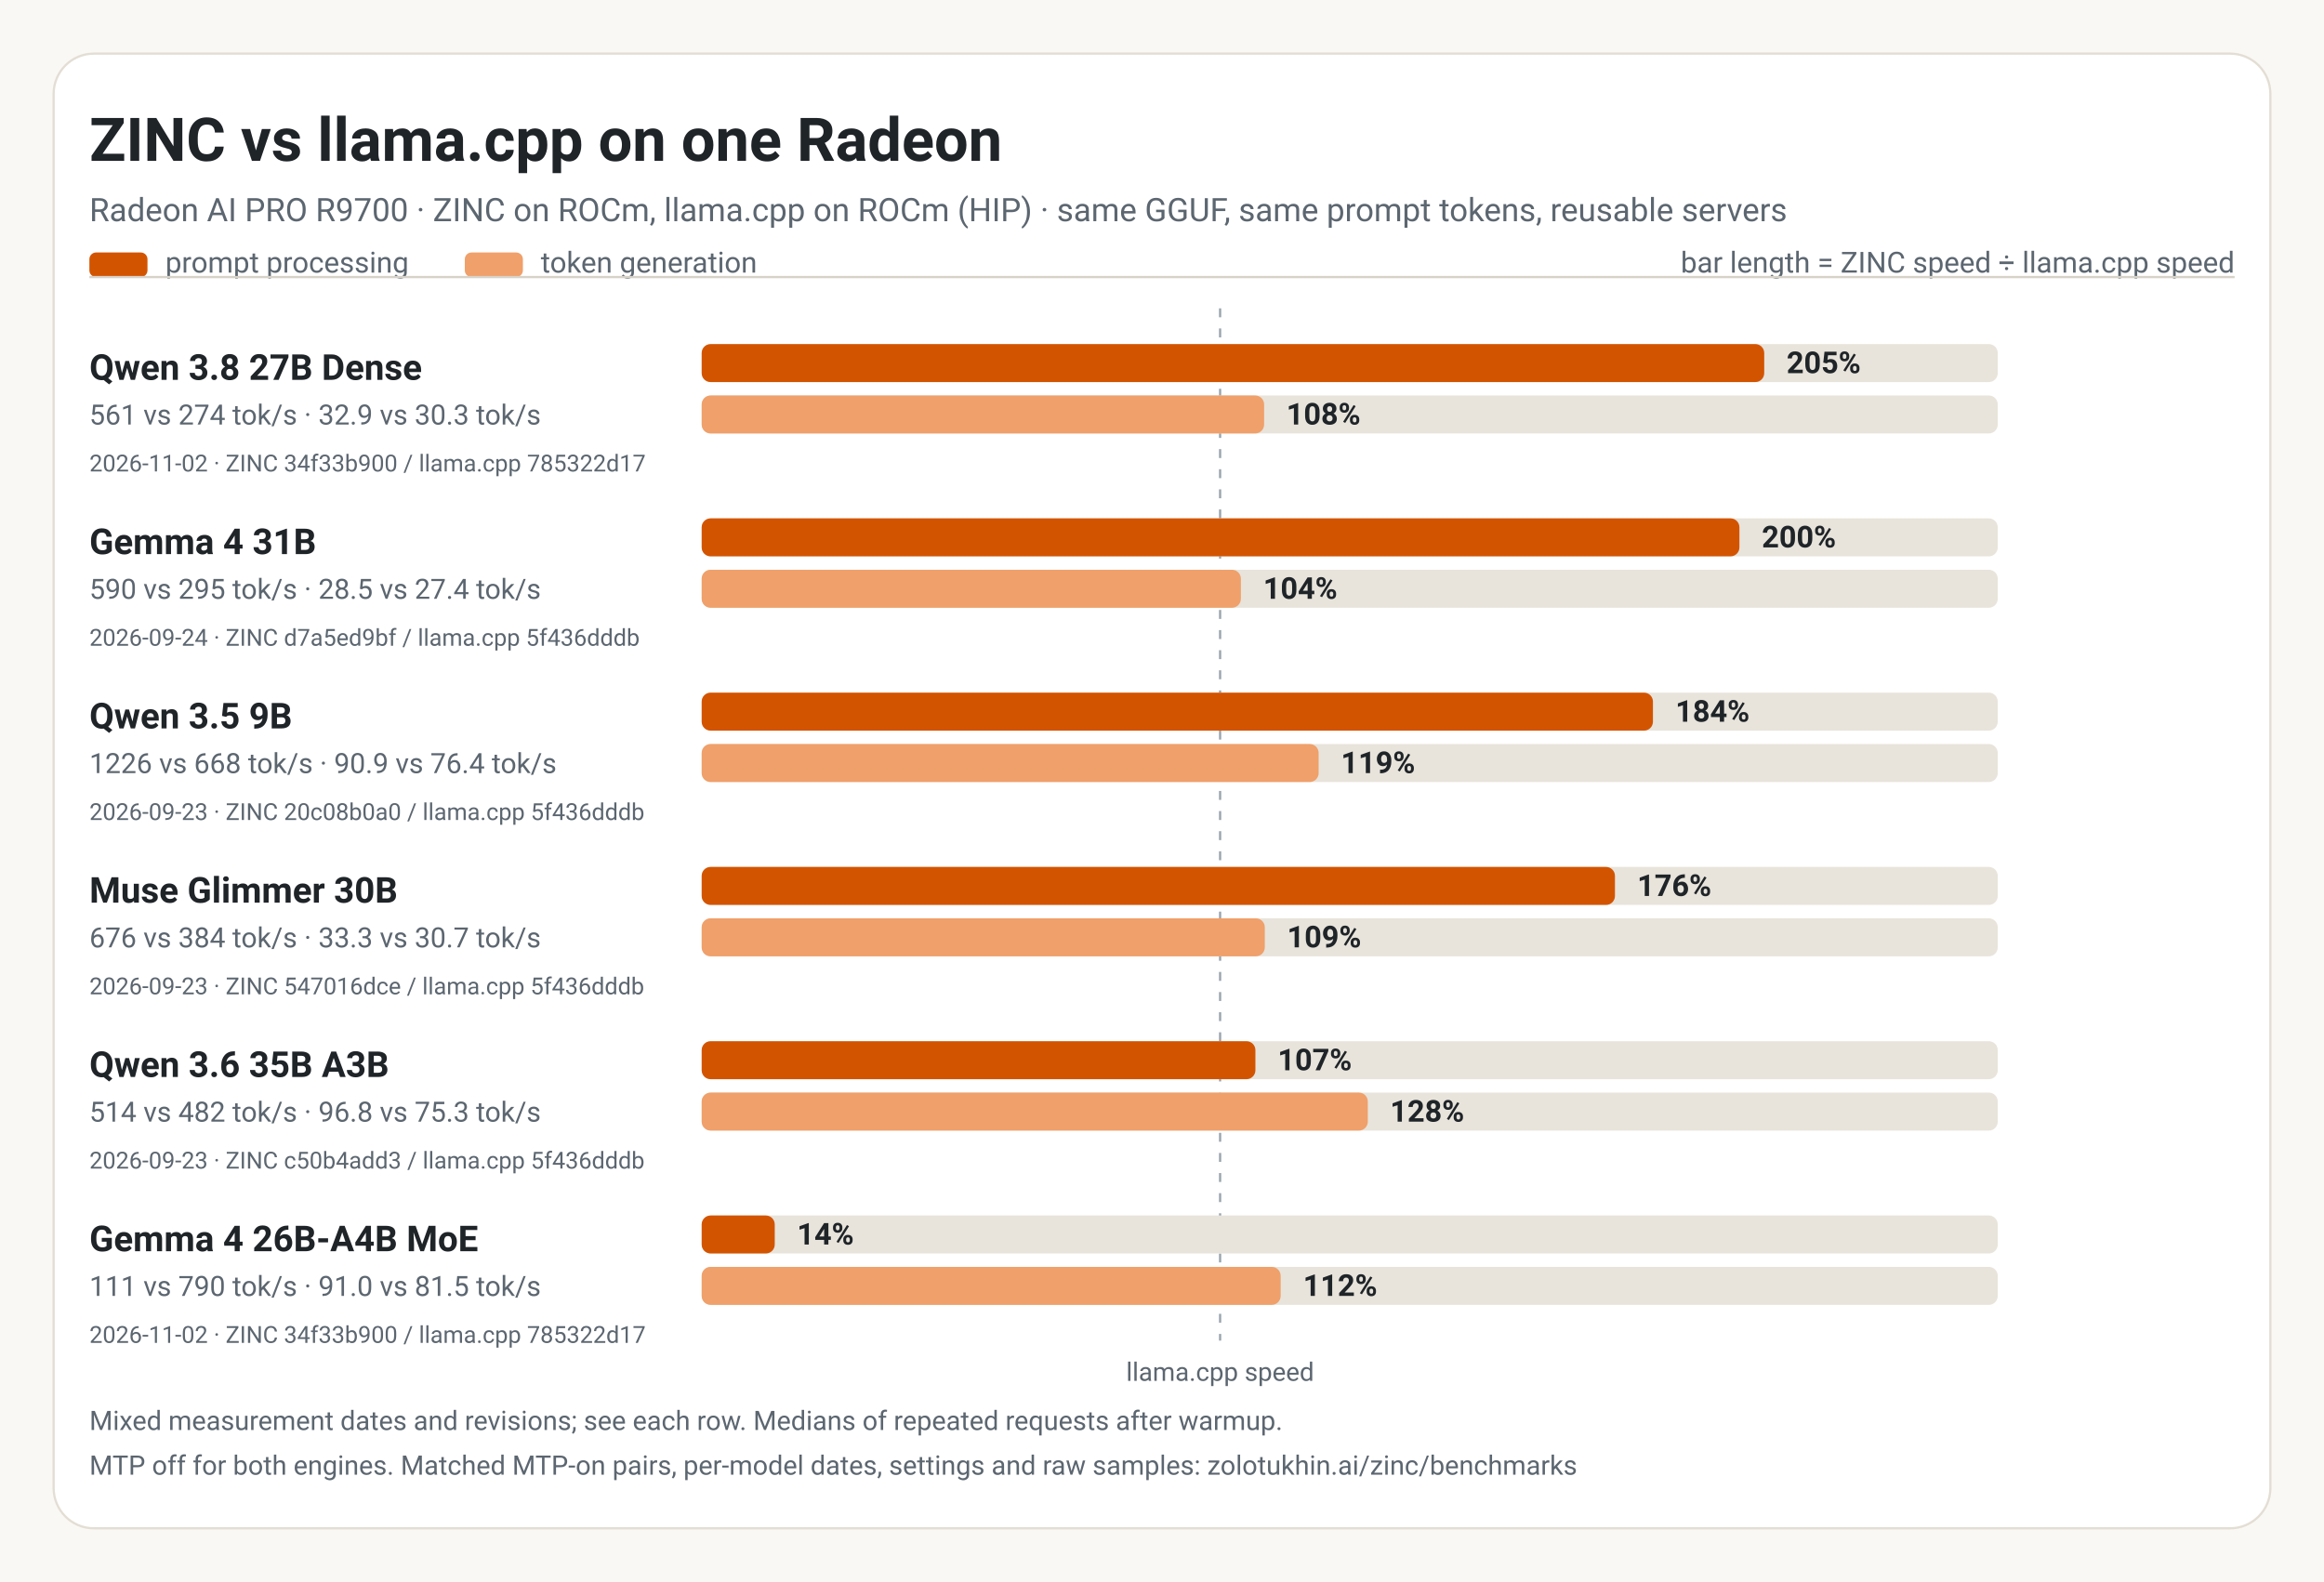
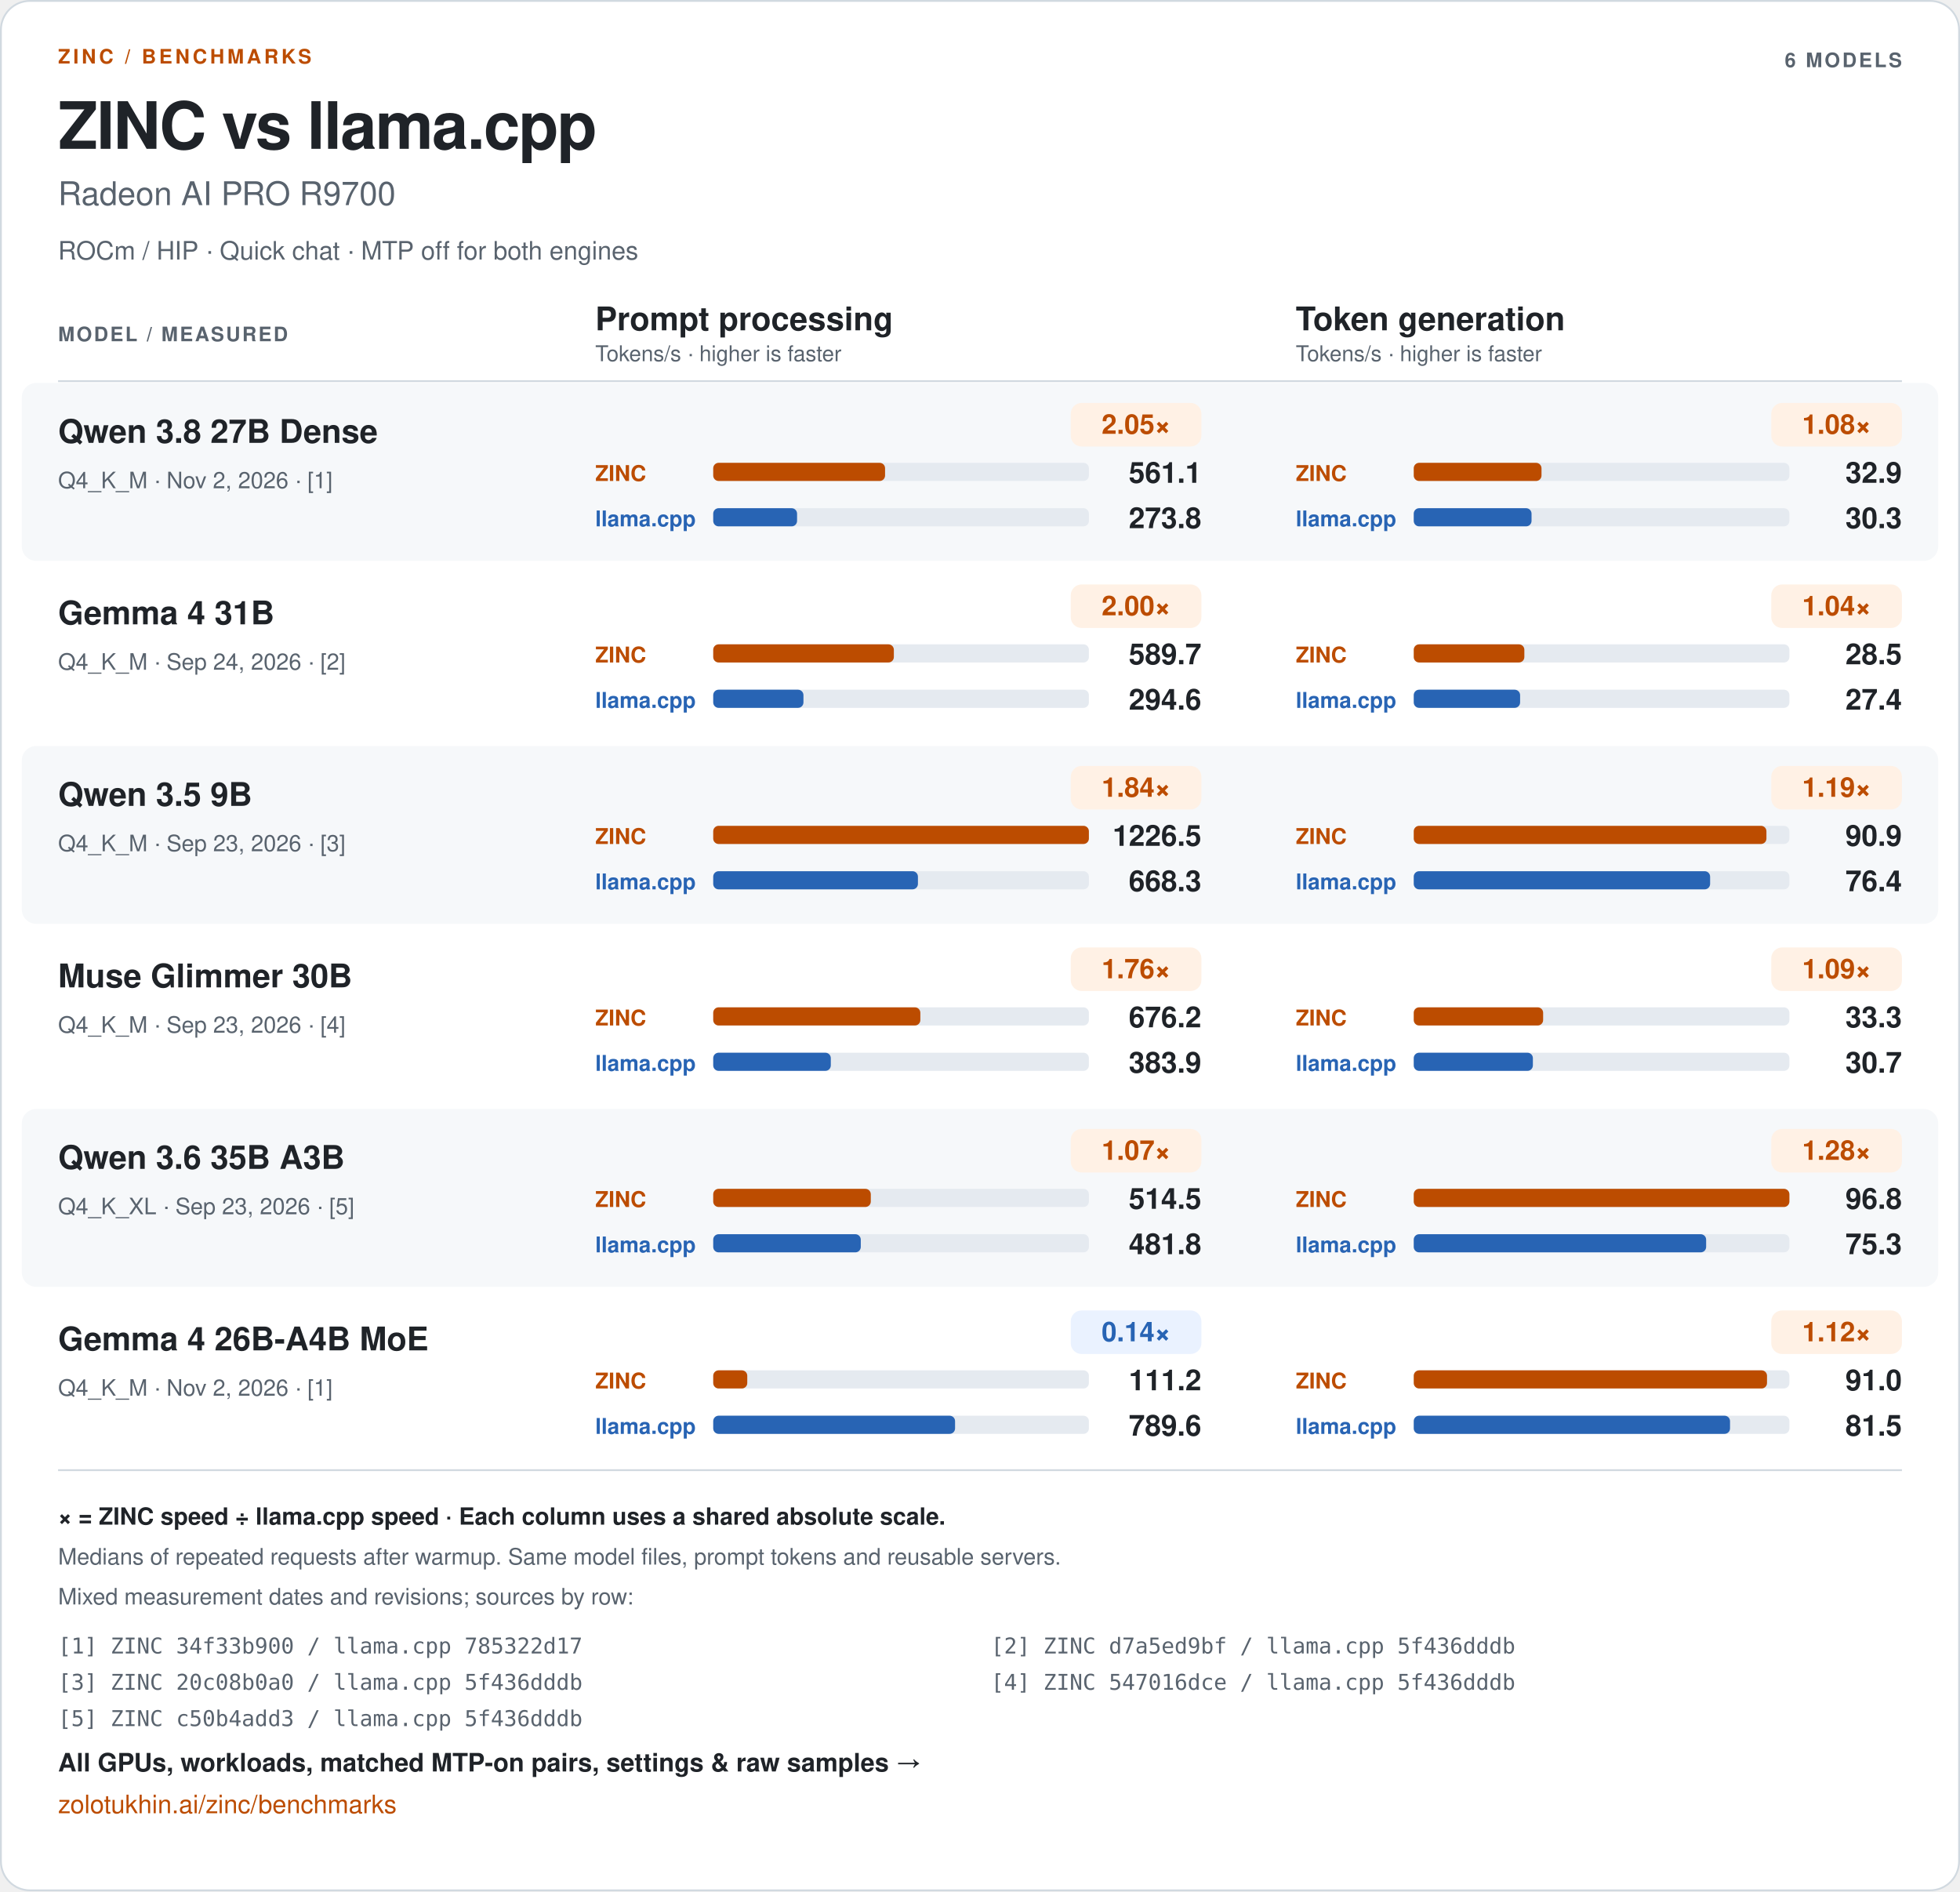
- <svg xmlns="http://www.w3.org/2000/svg" width="1040" height="708" viewBox="0 0 1040 708" role="img" aria-labelledby="title desc">
-   <rect width="1040" height="708" fill="#faf8f4" />
-   <rect x="24" y="24" width="992" height="660" rx="18" fill="#ffffff" stroke="#e3ded4" />
-   <g font-family="-apple-system, BlinkMacSystemFont, 'Segoe UI', Roboto, sans-serif" fill="#1f2428">
-     <text x="40" y="72" font-size="27" font-weight="700">ZINC vs llama.cpp on one Radeon</text>
-     <text x="40" y="99" font-size="14.5" fill="#5c6670">Radeon AI PRO R9700 · ZINC on ROCm, llama.cpp on ROCm (HIP) · same GGUF, same prompt tokens, reusable servers</text>
-     <rect x="40.0" y="113" width="26.0" height="11" rx="3" fill="#d35400" />
-     <text x="74" y="122" font-size="13" fill="#5c6670">prompt processing</text>
-     <rect x="208.0" y="113" width="26.0" height="11" rx="3" fill="#f0a06a" />
-     <text x="242" y="122" font-size="13" fill="#5c6670">token generation</text>
-     <text x="1000" y="122" font-size="13" text-anchor="end" fill="#5c6670">bar length = ZINC speed ÷ llama.cpp speed</text>
-     <line x1="40" y1="124" x2="1000" y2="124" stroke="#d7d2c8" />
-     <line x1="546" y1="138" x2="546" y2="600" stroke="#9aa4ae" stroke-dasharray="4 5" />
-     <text x="546" y="618" font-size="11.5" text-anchor="middle" fill="#5c6670">llama.cpp speed</text>
-     <text x="40" y="170" font-size="16" font-weight="600">Qwen 3.8 27B Dense</text>
-     <text x="40" y="190" font-size="12.5" fill="#5c6670">561 vs 274 tok/s · 32.9 vs 30.3 tok/s</text>
-     <text x="40" y="211" font-size="10.5" fill="#5c6670">2026-11-02 · ZINC 34f33b900 / llama.cpp 785322d17</text>
-     <rect x="314.0" y="154" width="580.0" height="17" rx="4" fill="#e8e4db" />
-     <rect x="314.0" y="154" width="475.5" height="17" rx="4" fill="#d35400" />
-     <text x="799.498" y="167" font-size="13.5" font-weight="700" fill="#1f2428">205%</text>
-     <rect x="314.0" y="177" width="580.0" height="17" rx="4" fill="#e8e4db" />
-     <rect x="314.0" y="177" width="251.7" height="17" rx="4" fill="#f0a06a" />
-     <text x="575.652" y="190" font-size="13.5" font-weight="700" fill="#1f2428">108%</text>
-     <text x="40" y="248" font-size="16" font-weight="600">Gemma 4 31B</text>
-     <text x="40" y="268" font-size="12.5" fill="#5c6670">590 vs 295 tok/s · 28.5 vs 27.4 tok/s</text>
-     <text x="40" y="289" font-size="10.5" fill="#5c6670">2026-09-24 · ZINC d7a5ed9bf / llama.cpp 5f436dddb</text>
-     <rect x="314.0" y="232" width="580.0" height="17" rx="4" fill="#e8e4db" />
-     <rect x="314.0" y="232" width="464.4" height="17" rx="4" fill="#d35400" />
-     <text x="788.416" y="245" font-size="13.5" font-weight="700" fill="#1f2428">200%</text>
-     <rect x="314.0" y="255" width="580.0" height="17" rx="4" fill="#e8e4db" />
-     <rect x="314.0" y="255" width="241.3" height="17" rx="4" fill="#f0a06a" />
-     <text x="565.28" y="268" font-size="13.5" font-weight="700" fill="#1f2428">104%</text>
-     <text x="40" y="326" font-size="16" font-weight="600">Qwen 3.5 9B</text>
-     <text x="40" y="346" font-size="12.5" fill="#5c6670">1226 vs 668 tok/s · 90.9 vs 76.4 tok/s</text>
-     <text x="40" y="367" font-size="10.5" fill="#5c6670">2026-09-23 · ZINC 20c08b0a0 / llama.cpp 5f436dddb</text>
-     <rect x="314.0" y="310" width="580.0" height="17" rx="4" fill="#e8e4db" />
-     <rect x="314.0" y="310" width="425.7" height="17" rx="4" fill="#d35400" />
-     <text x="749.749" y="323" font-size="13.5" font-weight="700" fill="#1f2428">184%</text>
-     <rect x="314.0" y="333" width="580.0" height="17" rx="4" fill="#e8e4db" />
-     <rect x="314.0" y="333" width="276.1" height="17" rx="4" fill="#f0a06a" />
-     <text x="600.08" y="346" font-size="13.5" font-weight="700" fill="#1f2428">119%</text>
-     <text x="40" y="404" font-size="16" font-weight="600">Muse Glimmer 30B</text>
-     <text x="40" y="424" font-size="12.5" fill="#5c6670">676 vs 384 tok/s · 33.3 vs 30.7 tok/s</text>
-     <text x="40" y="445" font-size="10.5" fill="#5c6670">2026-09-23 · ZINC 547016dce / llama.cpp 5f436dddb</text>
-     <rect x="314.0" y="388" width="580.0" height="17" rx="4" fill="#e8e4db" />
-     <rect x="314.0" y="388" width="408.7" height="17" rx="4" fill="#d35400" />
-     <text x="732.66" y="401" font-size="13.5" font-weight="700" fill="#1f2428">176%</text>
-     <rect x="314.0" y="411" width="580.0" height="17" rx="4" fill="#e8e4db" />
-     <rect x="314.0" y="411" width="252.0" height="17" rx="4" fill="#f0a06a" />
-     <text x="575.976" y="424" font-size="13.5" font-weight="700" fill="#1f2428">109%</text>
-     <text x="40" y="482" font-size="16" font-weight="600">Qwen 3.6 35B A3B</text>
-     <text x="40" y="502" font-size="12.5" fill="#5c6670">514 vs 482 tok/s · 96.8 vs 75.3 tok/s</text>
-     <text x="40" y="523" font-size="10.5" fill="#5c6670">2026-09-23 · ZINC c50b4add3 / llama.cpp 5f436dddb</text>
-     <rect x="314.0" y="466" width="580.0" height="17" rx="4" fill="#e8e4db" />
-     <rect x="314.0" y="466" width="247.8" height="17" rx="4" fill="#d35400" />
-     <text x="571.756" y="479" font-size="13.5" font-weight="700" fill="#1f2428">107%</text>
-     <rect x="314.0" y="489" width="580.0" height="17" rx="4" fill="#e8e4db" />
-     <rect x="314.0" y="489" width="298.1" height="17" rx="4" fill="#f0a06a" />
-     <text x="622.068" y="502" font-size="13.5" font-weight="700" fill="#1f2428">128%</text>
-     <text x="40" y="560" font-size="16" font-weight="600">Gemma 4 26B-A4B MoE</text>
-     <text x="40" y="580" font-size="12.5" fill="#5c6670">111 vs 790 tok/s · 91.0 vs 81.5 tok/s</text>
-     <text x="40" y="601" font-size="10.5" fill="#5c6670">2026-11-02 · ZINC 34f33b900 / llama.cpp 785322d17</text>
-     <rect x="314.0" y="544" width="580.0" height="17" rx="4" fill="#e8e4db" />
-     <rect x="314.0" y="544" width="32.7" height="17" rx="4" fill="#d35400" />
-     <text x="356.668" y="557" font-size="13.5" font-weight="700" fill="#1f2428">14%</text>
-     <rect x="314.0" y="567" width="580.0" height="17" rx="4" fill="#e8e4db" />
-     <rect x="314.0" y="567" width="259.1" height="17" rx="4" fill="#f0a06a" />
-     <text x="583.131" y="580" font-size="13.5" font-weight="700" fill="#1f2428">112%</text>
-     <text x="40" y="640" font-size="12" fill="#5c6670">Mixed measurement dates and revisions; see each row. Medians of repeated requests after warmup.</text>
-     <text x="40" y="660" font-size="12" fill="#5c6670">MTP off for both engines. Matched MTP-on pairs, per-model dates, settings and raw samples: zolotukhin.ai/zinc/benchmarks</text>
+ <svg xmlns="http://www.w3.org/2000/svg" width="1080" height="1042" viewBox="0 0 1080 1042" role="img" aria-labelledby="title desc">
+   <rect x="0.5" y="0.5" width="1079" height="1041" rx="16" fill="#ffffff" stroke="#d1d9e0" />
+   <g font-family="-apple-system, BlinkMacSystemFont, 'Segoe UI', Helvetica, Arial, sans-serif" fill="#1f2328" style="font-variant-numeric:tabular-nums">
+     <text x="32" y="35" font-size="11" fill="#bc4c00" font-weight="700" letter-spacing="1.6">ZINC  /  BENCHMARKS</text>
+     <text x="32" y="82" font-size="36" fill="#1f2328" font-weight="700" letter-spacing="-0.8">ZINC vs llama.cpp</text>
+     <text x="32" y="113" font-size="18" fill="#59636e">Radeon AI PRO R9700</text>
+     <text x="32" y="143" font-size="14" fill="#59636e">ROCm / HIP · Quick chat · MTP off for both engines</text>
+     <text x="1048" y="37" font-size="11" fill="#59636e" text-anchor="end" font-weight="600" letter-spacing="1.2">6 MODELS</text>
+     <text x="32" y="188" font-size="11" fill="#59636e" font-weight="600" letter-spacing="1">MODEL / MEASURED</text>
+     <text x="328" y="182" font-size="18" fill="#1f2328" font-weight="600">Prompt processing</text>
+     <text x="714" y="182" font-size="18" fill="#1f2328" font-weight="600">Token generation</text>
+     <text x="328" y="199" font-size="12" fill="#59636e">Tokens/s · higher is faster</text>
+     <text x="714" y="199" font-size="12" fill="#59636e">Tokens/s · higher is faster</text>
+     <path d="M32 210H1048" stroke="#d1d9e0" />
+     <rect x="12" y="211" width="1056" height="98" rx="8" fill="#f6f8fa" />
+     <text x="32" y="244" font-size="18" fill="#1f2328" font-weight="600">Qwen 3.8 27B Dense</text>
+     <text x="32" y="269" font-size="12.5" fill="#59636e">Q4_K_M · Nov 2, 2026 · [1]</text>
+     <rect x="590" y="222" width="72" height="24" rx="6" fill="#fff1e5" />
+     <text x="626" y="239" font-size="15" fill="#bc4c00" font-weight="700" text-anchor="middle">2.05×</text>
+     <text x="328" y="265" font-size="12" fill="#bc4c00" font-weight="600">ZINC</text>
+     <rect x="393" y="255" width="207" height="10" rx="3" fill="#e5eaf0" />
+     <rect x="393" y="255" width="94.69" height="10" rx="3" fill="#bc4c00" />
+     <text x="662" y="266" font-size="16" fill="#1f2328" text-anchor="end" font-weight="600">561.1</text>
+     <text x="328" y="290" font-size="12" fill="#2864b4" font-weight="600">llama.cpp</text>
+     <rect x="393" y="280" width="207" height="10" rx="3" fill="#e5eaf0" />
+     <rect x="393" y="280" width="46.2" height="10" rx="3" fill="#2864b4" />
+     <text x="662" y="291" font-size="16" fill="#1f2328" text-anchor="end" font-weight="600">273.8</text>
+     <rect x="976" y="222" width="72" height="24" rx="6" fill="#fff1e5" />
+     <text x="1012" y="239" font-size="15" fill="#bc4c00" font-weight="700" text-anchor="middle">1.08×</text>
+     <text x="714" y="265" font-size="12" fill="#bc4c00" font-weight="600">ZINC</text>
+     <rect x="779" y="255" width="207" height="10" rx="3" fill="#e5eaf0" />
+     <rect x="779" y="255" width="70.4" height="10" rx="3" fill="#bc4c00" />
+     <text x="1048" y="266" font-size="16" fill="#1f2328" text-anchor="end" font-weight="600">32.9</text>
+     <text x="714" y="290" font-size="12" fill="#2864b4" font-weight="600">llama.cpp</text>
+     <rect x="779" y="280" width="207" height="10" rx="3" fill="#e5eaf0" />
+     <rect x="779" y="280" width="64.91" height="10" rx="3" fill="#2864b4" />
+     <text x="1048" y="291" font-size="16" fill="#1f2328" text-anchor="end" font-weight="600">30.3</text>
+     <text x="32" y="344" font-size="18" fill="#1f2328" font-weight="600">Gemma 4 31B</text>
+     <text x="32" y="369" font-size="12.5" fill="#59636e">Q4_K_M · Sep 24, 2026 · [2]</text>
+     <rect x="590" y="322" width="72" height="24" rx="6" fill="#fff1e5" />
+     <text x="626" y="339" font-size="15" fill="#bc4c00" font-weight="700" text-anchor="middle">2.00×</text>
+     <text x="328" y="365" font-size="12" fill="#bc4c00" font-weight="600">ZINC</text>
+     <rect x="393" y="355" width="207" height="10" rx="3" fill="#e5eaf0" />
+     <rect x="393" y="355" width="99.53" height="10" rx="3" fill="#bc4c00" />
+     <text x="662" y="366" font-size="16" fill="#1f2328" text-anchor="end" font-weight="600">589.7</text>
+     <text x="328" y="390" font-size="12" fill="#2864b4" font-weight="600">llama.cpp</text>
+     <rect x="393" y="380" width="207" height="10" rx="3" fill="#e5eaf0" />
+     <rect x="393" y="380" width="49.72" height="10" rx="3" fill="#2864b4" />
+     <text x="662" y="391" font-size="16" fill="#1f2328" text-anchor="end" font-weight="600">294.6</text>
+     <rect x="976" y="322" width="72" height="24" rx="6" fill="#fff1e5" />
+     <text x="1012" y="339" font-size="15" fill="#bc4c00" font-weight="700" text-anchor="middle">1.04×</text>
+     <text x="714" y="365" font-size="12" fill="#bc4c00" font-weight="600">ZINC</text>
+     <rect x="779" y="355" width="207" height="10" rx="3" fill="#e5eaf0" />
+     <rect x="779" y="355" width="60.95" height="10" rx="3" fill="#bc4c00" />
+     <text x="1048" y="366" font-size="16" fill="#1f2328" text-anchor="end" font-weight="600">28.5</text>
+     <text x="714" y="390" font-size="12" fill="#2864b4" font-weight="600">llama.cpp</text>
+     <rect x="779" y="380" width="207" height="10" rx="3" fill="#e5eaf0" />
+     <rect x="779" y="380" width="58.61" height="10" rx="3" fill="#2864b4" />
+     <text x="1048" y="391" font-size="16" fill="#1f2328" text-anchor="end" font-weight="600">27.4</text>
+     <rect x="12" y="411" width="1056" height="98" rx="8" fill="#f6f8fa" />
+     <text x="32" y="444" font-size="18" fill="#1f2328" font-weight="600">Qwen 3.5 9B</text>
+     <text x="32" y="469" font-size="12.5" fill="#59636e">Q4_K_M · Sep 23, 2026 · [3]</text>
+     <rect x="590" y="422" width="72" height="24" rx="6" fill="#fff1e5" />
+     <text x="626" y="439" font-size="15" fill="#bc4c00" font-weight="700" text-anchor="middle">1.84×</text>
+     <text x="328" y="465" font-size="12" fill="#bc4c00" font-weight="600">ZINC</text>
+     <rect x="393" y="455" width="207" height="10" rx="3" fill="#e5eaf0" />
+     <rect x="393" y="455" width="207" height="10" rx="3" fill="#bc4c00" />
+     <text x="662" y="466" font-size="16" fill="#1f2328" text-anchor="end" font-weight="600">1226.5</text>
+     <text x="328" y="490" font-size="12" fill="#2864b4" font-weight="600">llama.cpp</text>
+     <rect x="393" y="480" width="207" height="10" rx="3" fill="#e5eaf0" />
+     <rect x="393" y="480" width="112.8" height="10" rx="3" fill="#2864b4" />
+     <text x="662" y="491" font-size="16" fill="#1f2328" text-anchor="end" font-weight="600">668.3</text>
+     <rect x="976" y="422" width="72" height="24" rx="6" fill="#fff1e5" />
+     <text x="1012" y="439" font-size="15" fill="#bc4c00" font-weight="700" text-anchor="middle">1.19×</text>
+     <text x="714" y="465" font-size="12" fill="#bc4c00" font-weight="600">ZINC</text>
+     <rect x="779" y="455" width="207" height="10" rx="3" fill="#e5eaf0" />
+     <rect x="779" y="455" width="194.34" height="10" rx="3" fill="#bc4c00" />
+     <text x="1048" y="466" font-size="16" fill="#1f2328" text-anchor="end" font-weight="600">90.9</text>
+     <text x="714" y="490" font-size="12" fill="#2864b4" font-weight="600">llama.cpp</text>
+     <rect x="779" y="480" width="207" height="10" rx="3" fill="#e5eaf0" />
+     <rect x="779" y="480" width="163.31" height="10" rx="3" fill="#2864b4" />
+     <text x="1048" y="491" font-size="16" fill="#1f2328" text-anchor="end" font-weight="600">76.4</text>
+     <text x="32" y="544" font-size="18" fill="#1f2328" font-weight="600">Muse Glimmer 30B</text>
+     <text x="32" y="569" font-size="12.5" fill="#59636e">Q4_K_M · Sep 23, 2026 · [4]</text>
+     <rect x="590" y="522" width="72" height="24" rx="6" fill="#fff1e5" />
+     <text x="626" y="539" font-size="15" fill="#bc4c00" font-weight="700" text-anchor="middle">1.76×</text>
+     <text x="328" y="565" font-size="12" fill="#bc4c00" font-weight="600">ZINC</text>
+     <rect x="393" y="555" width="207" height="10" rx="3" fill="#e5eaf0" />
+     <rect x="393" y="555" width="114.13" height="10" rx="3" fill="#bc4c00" />
+     <text x="662" y="566" font-size="16" fill="#1f2328" text-anchor="end" font-weight="600">676.2</text>
+     <text x="328" y="590" font-size="12" fill="#2864b4" font-weight="600">llama.cpp</text>
+     <rect x="393" y="580" width="207" height="10" rx="3" fill="#e5eaf0" />
+     <rect x="393" y="580" width="64.79" height="10" rx="3" fill="#2864b4" />
+     <text x="662" y="591" font-size="16" fill="#1f2328" text-anchor="end" font-weight="600">383.9</text>
+     <rect x="976" y="522" width="72" height="24" rx="6" fill="#fff1e5" />
+     <text x="1012" y="539" font-size="15" fill="#bc4c00" font-weight="700" text-anchor="middle">1.09×</text>
+     <text x="714" y="565" font-size="12" fill="#bc4c00" font-weight="600">ZINC</text>
+     <rect x="779" y="555" width="207" height="10" rx="3" fill="#e5eaf0" />
+     <rect x="779" y="555" width="71.3" height="10" rx="3" fill="#bc4c00" />
+     <text x="1048" y="566" font-size="16" fill="#1f2328" text-anchor="end" font-weight="600">33.3</text>
+     <text x="714" y="590" font-size="12" fill="#2864b4" font-weight="600">llama.cpp</text>
+     <rect x="779" y="580" width="207" height="10" rx="3" fill="#e5eaf0" />
+     <rect x="779" y="580" width="65.65" height="10" rx="3" fill="#2864b4" />
+     <text x="1048" y="591" font-size="16" fill="#1f2328" text-anchor="end" font-weight="600">30.7</text>
+     <rect x="12" y="611" width="1056" height="98" rx="8" fill="#f6f8fa" />
+     <text x="32" y="644" font-size="18" fill="#1f2328" font-weight="600">Qwen 3.6 35B A3B</text>
+     <text x="32" y="669" font-size="12.5" fill="#59636e">Q4_K_XL · Sep 23, 2026 · [5]</text>
+     <rect x="590" y="622" width="72" height="24" rx="6" fill="#fff1e5" />
+     <text x="626" y="639" font-size="15" fill="#bc4c00" font-weight="700" text-anchor="middle">1.07×</text>
+     <text x="328" y="665" font-size="12" fill="#bc4c00" font-weight="600">ZINC</text>
+     <rect x="393" y="655" width="207" height="10" rx="3" fill="#e5eaf0" />
+     <rect x="393" y="655" width="86.83" height="10" rx="3" fill="#bc4c00" />
+     <text x="662" y="666" font-size="16" fill="#1f2328" text-anchor="end" font-weight="600">514.5</text>
+     <text x="328" y="690" font-size="12" fill="#2864b4" font-weight="600">llama.cpp</text>
+     <rect x="393" y="680" width="207" height="10" rx="3" fill="#e5eaf0" />
+     <rect x="393" y="680" width="81.31" height="10" rx="3" fill="#2864b4" />
+     <text x="662" y="691" font-size="16" fill="#1f2328" text-anchor="end" font-weight="600">481.8</text>
+     <rect x="976" y="622" width="72" height="24" rx="6" fill="#fff1e5" />
+     <text x="1012" y="639" font-size="15" fill="#bc4c00" font-weight="700" text-anchor="middle">1.28×</text>
+     <text x="714" y="665" font-size="12" fill="#bc4c00" font-weight="600">ZINC</text>
+     <rect x="779" y="655" width="207" height="10" rx="3" fill="#e5eaf0" />
+     <rect x="779" y="655" width="207" height="10" rx="3" fill="#bc4c00" />
+     <text x="1048" y="666" font-size="16" fill="#1f2328" text-anchor="end" font-weight="600">96.8</text>
+     <text x="714" y="690" font-size="12" fill="#2864b4" font-weight="600">llama.cpp</text>
+     <rect x="779" y="680" width="207" height="10" rx="3" fill="#e5eaf0" />
+     <rect x="779" y="680" width="161.12" height="10" rx="3" fill="#2864b4" />
+     <text x="1048" y="691" font-size="16" fill="#1f2328" text-anchor="end" font-weight="600">75.3</text>
+     <text x="32" y="744" font-size="18" fill="#1f2328" font-weight="600">Gemma 4 26B-A4B MoE</text>
+     <text x="32" y="769" font-size="12.5" fill="#59636e">Q4_K_M · Nov 2, 2026 · [1]</text>
+     <rect x="590" y="722" width="72" height="24" rx="6" fill="#eaf2ff" />
+     <text x="626" y="739" font-size="15" fill="#2864b4" font-weight="700" text-anchor="middle">0.14×</text>
+     <text x="328" y="765" font-size="12" fill="#bc4c00" font-weight="600">ZINC</text>
+     <rect x="393" y="755" width="207" height="10" rx="3" fill="#e5eaf0" />
+     <rect x="393" y="755" width="18.76" height="10" rx="3" fill="#bc4c00" />
+     <text x="662" y="766" font-size="16" fill="#1f2328" text-anchor="end" font-weight="600">111.2</text>
+     <text x="328" y="790" font-size="12" fill="#2864b4" font-weight="600">llama.cpp</text>
+     <rect x="393" y="780" width="207" height="10" rx="3" fill="#e5eaf0" />
+     <rect x="393" y="780" width="133.26" height="10" rx="3" fill="#2864b4" />
+     <text x="662" y="791" font-size="16" fill="#1f2328" text-anchor="end" font-weight="600">789.6</text>
+     <rect x="976" y="722" width="72" height="24" rx="6" fill="#fff1e5" />
+     <text x="1012" y="739" font-size="15" fill="#bc4c00" font-weight="700" text-anchor="middle">1.12×</text>
+     <text x="714" y="765" font-size="12" fill="#bc4c00" font-weight="600">ZINC</text>
+     <rect x="779" y="755" width="207" height="10" rx="3" fill="#e5eaf0" />
+     <rect x="779" y="755" width="194.66" height="10" rx="3" fill="#bc4c00" />
+     <text x="1048" y="766" font-size="16" fill="#1f2328" text-anchor="end" font-weight="600">91.0</text>
+     <text x="714" y="790" font-size="12" fill="#2864b4" font-weight="600">llama.cpp</text>
+     <rect x="779" y="780" width="207" height="10" rx="3" fill="#e5eaf0" />
+     <rect x="779" y="780" width="174.28" height="10" rx="3" fill="#2864b4" />
+     <text x="1048" y="791" font-size="16" fill="#1f2328" text-anchor="end" font-weight="600">81.5</text>
+     <path d="M32 810H1048" stroke="#d1d9e0" />
+     <text x="32" y="840" font-size="13" fill="#1f2328" font-weight="600">× = ZINC speed ÷ llama.cpp speed · Each column uses a shared absolute scale.</text>
+     <text x="32" y="862" font-size="12.5" fill="#59636e">Medians of repeated requests after warmup. Same model files, prompt tokens and reusable servers.</text>
+     <text x="32" y="884" font-size="12.5" fill="#59636e">Mixed measurement dates and revisions; sources by row:</text>
+     <text x="32" y="911" font-size="12" fill="#59636e" font-family="ui-monospace, SFMono-Regular, Consolas, monospace">[1] ZINC 34f33b900 / llama.cpp 785322d17</text>
+     <text x="546" y="911" font-size="12" fill="#59636e" font-family="ui-monospace, SFMono-Regular, Consolas, monospace">[2] ZINC d7a5ed9bf / llama.cpp 5f436dddb</text>
+     <text x="32" y="931" font-size="12" fill="#59636e" font-family="ui-monospace, SFMono-Regular, Consolas, monospace">[3] ZINC 20c08b0a0 / llama.cpp 5f436dddb</text>
+     <text x="546" y="931" font-size="12" fill="#59636e" font-family="ui-monospace, SFMono-Regular, Consolas, monospace">[4] ZINC 547016dce / llama.cpp 5f436dddb</text>
+     <text x="32" y="951" font-size="12" fill="#59636e" font-family="ui-monospace, SFMono-Regular, Consolas, monospace">[5] ZINC c50b4add3 / llama.cpp 5f436dddb</text>
+     <text x="32" y="976" font-size="14" fill="#1f2328" font-weight="600">All GPUs, workloads, matched MTP-on pairs, settings &amp; raw samples →</text>
+     <text x="32" y="999" font-size="14" fill="#bc4c00">zolotukhin.ai/zinc/benchmarks</text>
  </g>
</svg>
